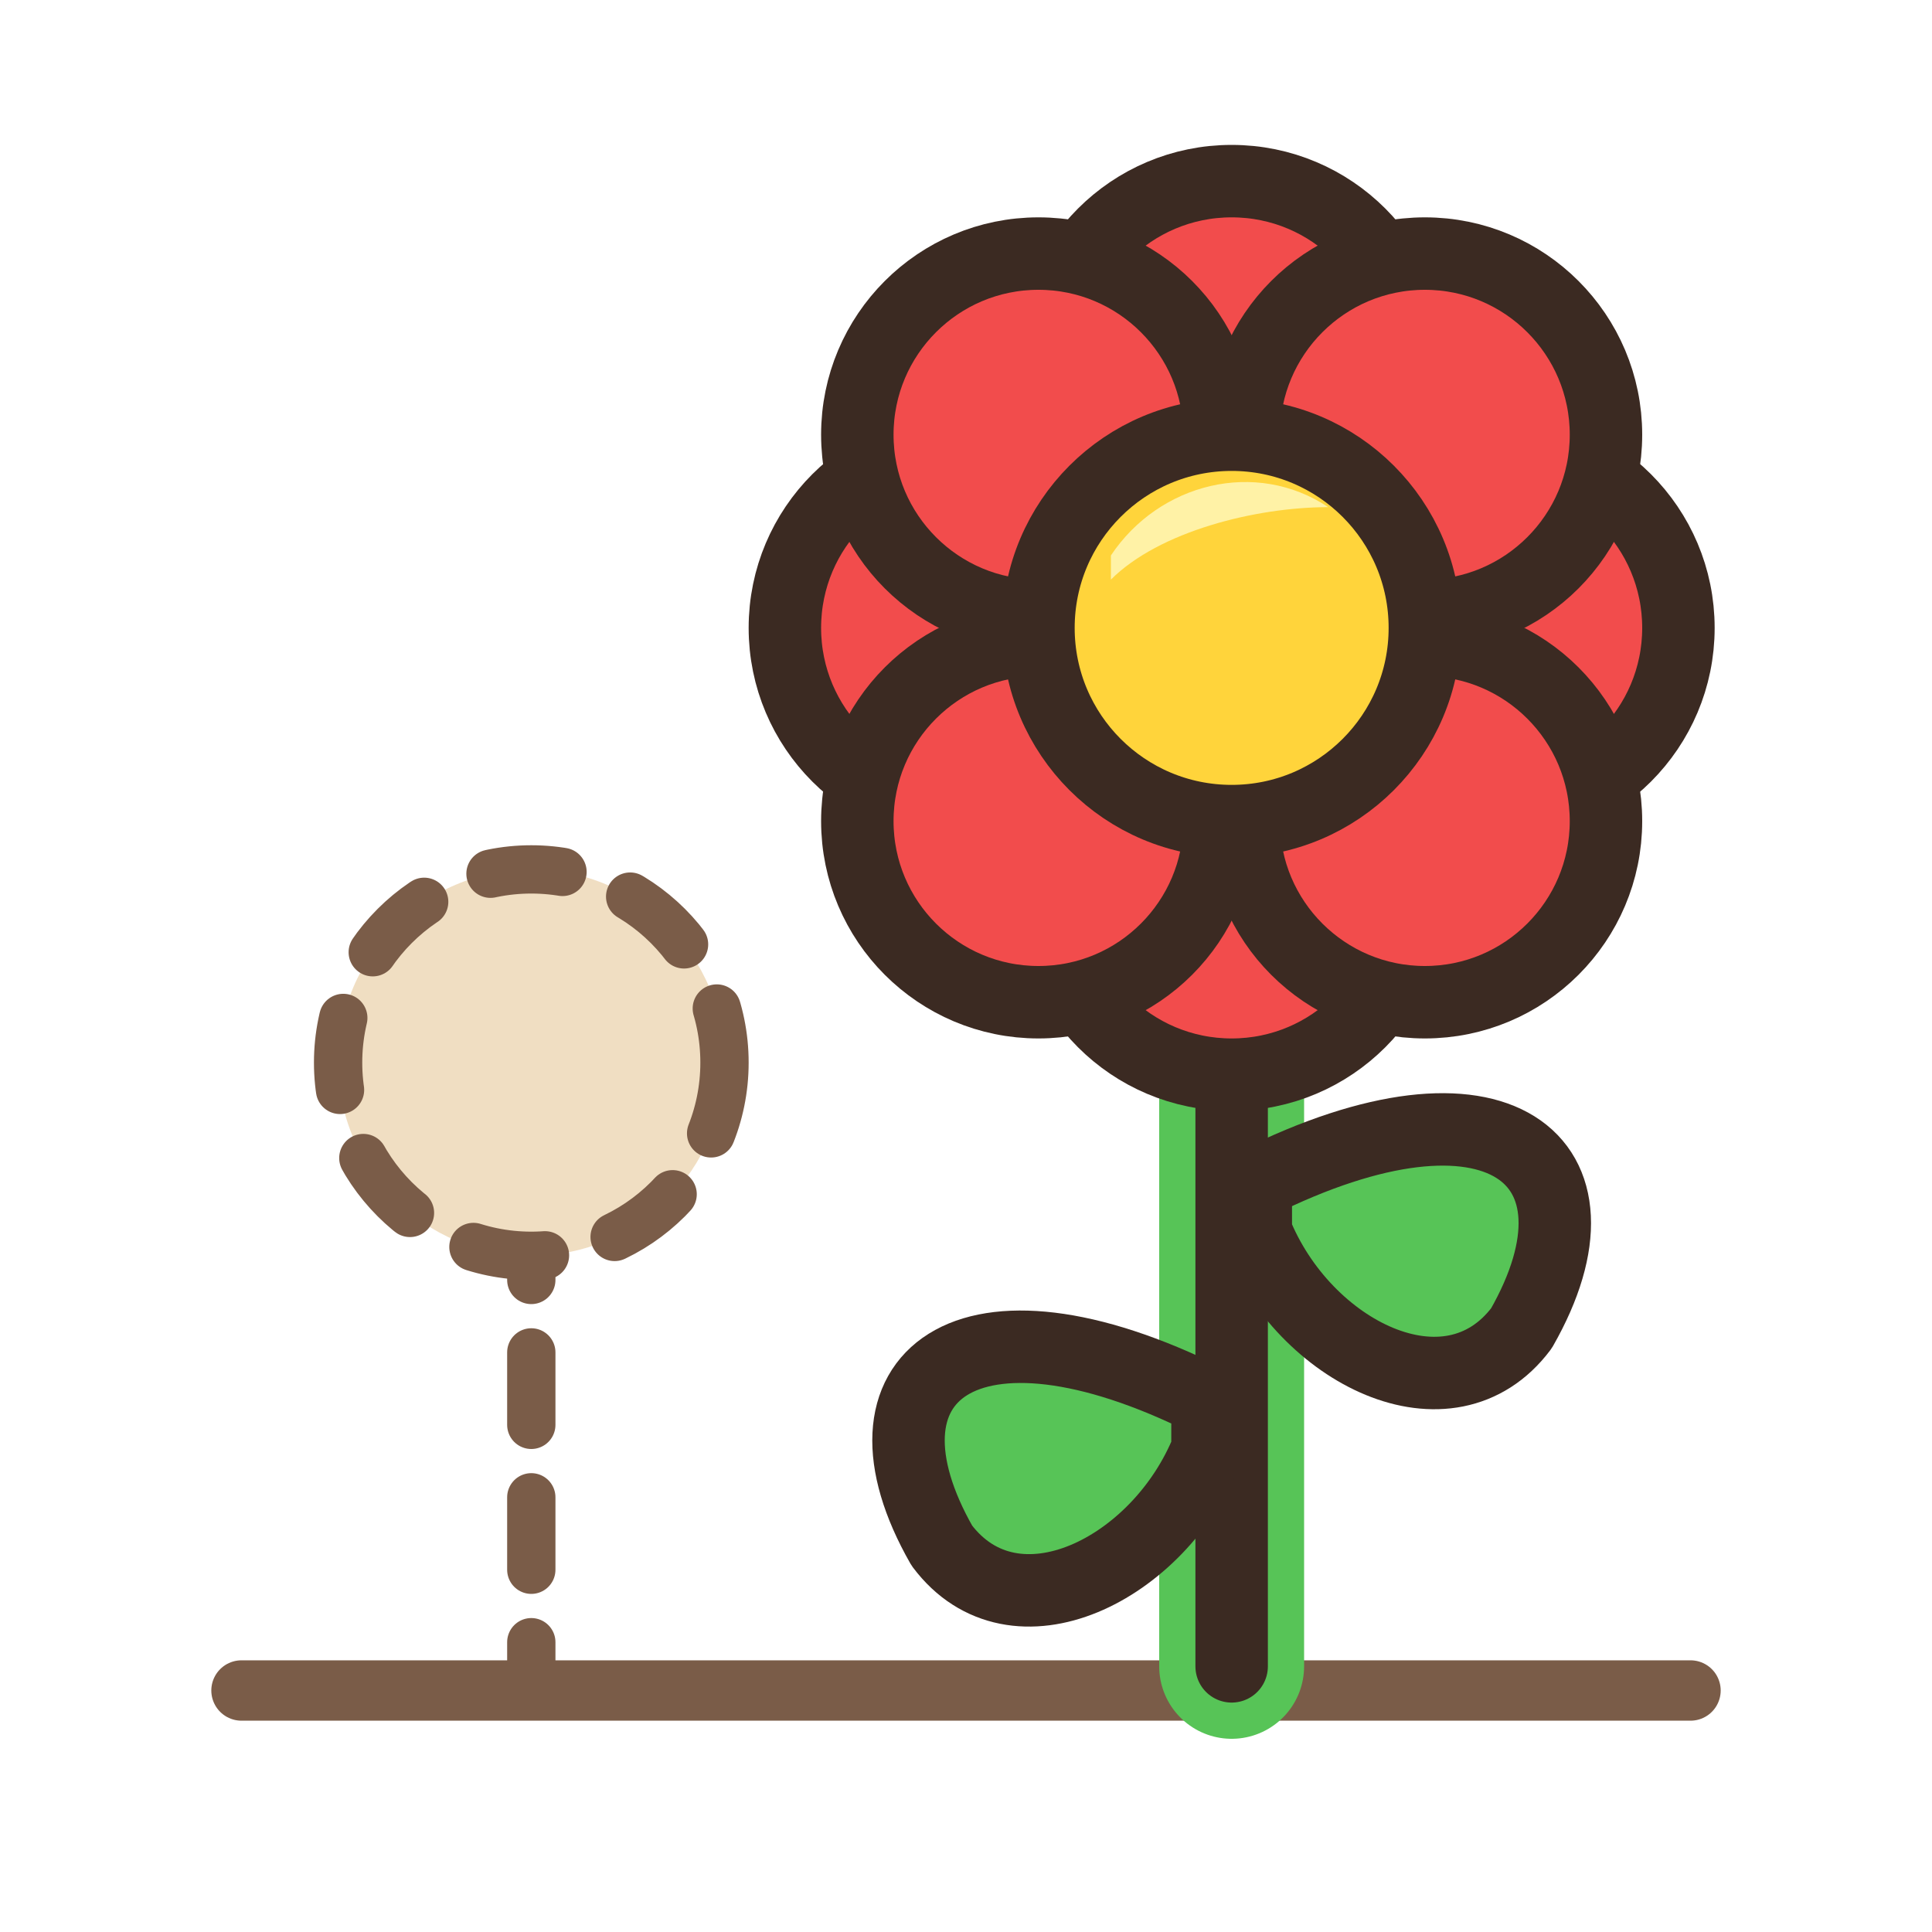
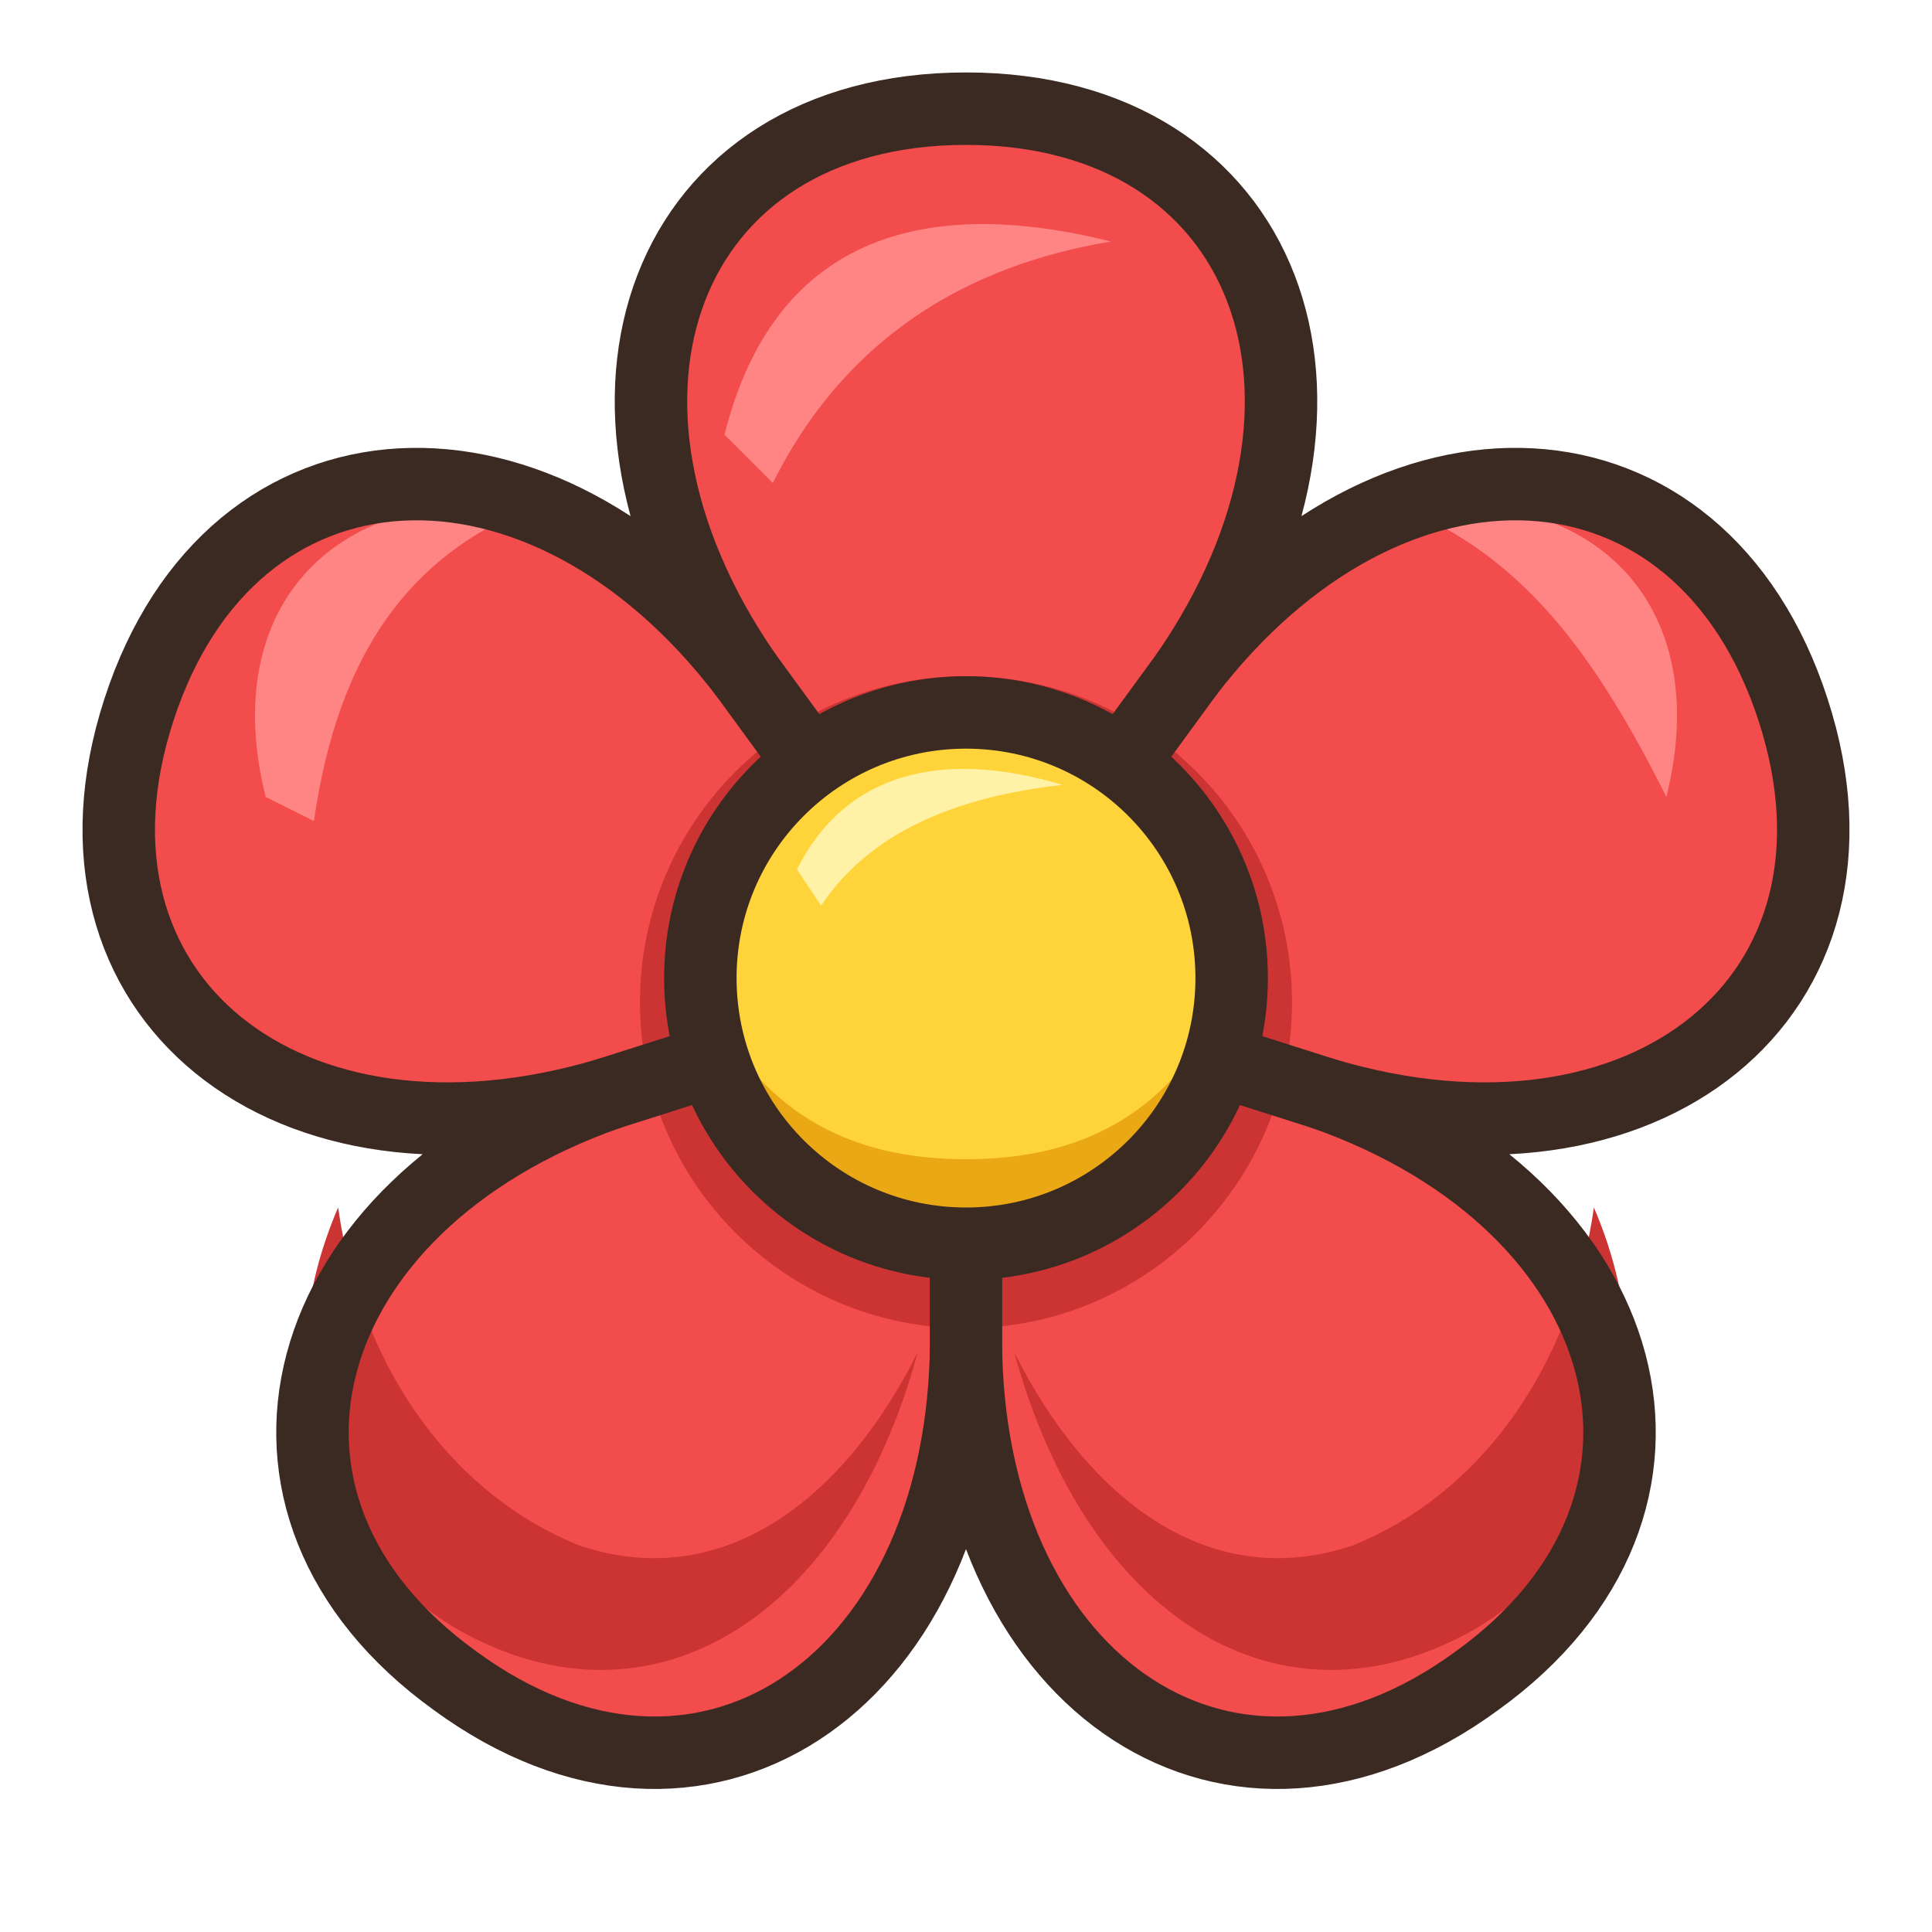
<svg xmlns="http://www.w3.org/2000/svg" viewBox="0 0 160 160" width="160" height="160">
-   <line x1="20" y1="140" x2="140" y2="140" stroke="#7A5C48" stroke-width="5" stroke-linecap="round" />
-   <g fill="#F0DEC2" stroke="#7A5C48" stroke-width="4" stroke-linecap="round" stroke-linejoin="round" stroke-dasharray="6 6">
-     <path d="M44 100 L44 138" />
-     <circle cx="44" cy="88" r="16" />
+   <path d="M61.7 55.8 C46.0 33.0 55.0 9.0 80.0 9.0 C105.0 9.0 114.0 33.0 98.3 55.8 C115.1 33.8 140.8 35.0 148.5 58.8 C156.2 82.5 136.2 98.5 109.7 90.6 C135.7 99.8 142.6 124.6 122.3 139.2 C102.1 154.0 80.7 139.8 80.0 112.2 C79.3 139.8 57.9 154.0 37.7 139.2 C17.4 124.6 24.3 99.8 50.3 90.6 C23.8 98.5 3.8 82.5 11.5 58.8 C19.2 35.0 44.9 33.8 61.7 55.8 Z" fill="#F24C4C" />
+   <path d="M84.0 112.0 C90.0 134.0 106.0 144.0 122.0 135.0 C134.0 128.0 138.0 114.0 132.0 100.0 C130.0 114.0 122.0 124.0 112.0 128.0 C100.0 132.0 90.0 124.0 84.0 112.0 Z" fill="#CC3333" />
+   <path d="M76.0 112.0 C70.0 134.0 54.0 144.0 38.0 135.0 C26.0 128.0 22.0 114.0 28.0 100.0 C30.0 114.0 38.0 124.0 48.0 128.0 C60.0 132.0 70.0 124.0 76.0 112.0 Z" fill="#CC3333" />
+   <circle cx="80" cy="83" r="27" fill="#CC3333" />
+   <path d="M60.0 36.0 C64.0 20.0 76.0 16.0 92.0 20.0 C80.0 22.0 70.0 28.0 64.0 40.0 Z" fill="#FF8585" />
+   <path d="M22.0 66.0 C18.0 50.0 28.0 40.0 44.0 42.0 C34.0 46.0 28.0 54.0 26.0 68.0 Z" fill="#FF8585" />
+   <path d="M116.0 42.0 C132.0 40.0 142.0 50.0 138.0 66.0 C132.0 54.0 126.0 46.0 116.0 42.0 Z" fill="#FF8585" />
+   <g fill="none" stroke="#3B2A22" stroke-width="6" stroke-linecap="round" stroke-linejoin="round">
+     <path d="M61.7 55.8 C46.0 33.0 55.0 9.0 80.0 9.0 C105.0 9.0 114.0 33.0 98.3 55.8 C115.1 33.8 140.8 35.0 148.5 58.8 C156.2 82.5 136.2 98.5 109.7 90.6 C135.7 99.8 142.6 124.6 122.3 139.2 C102.1 154.0 80.7 139.8 80.0 112.2 C79.3 139.8 57.9 154.0 37.7 139.2 C17.4 124.6 24.3 99.8 50.3 90.6 C23.8 98.5 3.8 82.5 11.5 58.8 C19.2 35.0 44.9 33.8 61.7 55.8 Z" />
+     <path d="M61.7 55.8 L67.1 63.2 M98.3 55.8 L92.9 63.2 M109.7 90.6 L100.9 87.8 M80.0 112.2 L80.0 103.0 M50.3 90.6 L59.1 87.8" />
  </g>
-   <g stroke="#3B2A22" stroke-width="6" stroke-linecap="round" stroke-linejoin="round">
-     <path d="M102 64 L102 138" stroke="#57C457" stroke-width="12" />
-     <path d="M102 64 L102 138" fill="none" />
-     <path d="M100 116 C80 106 70 114 78 128 C84 136 96 130 100 120 Z" fill="#57C457" />
-     <path d="M104 98 C124 88 134 96 126 110 C120 118 108 112 104 102 Z" fill="#57C457" />
-     <circle cx="102" cy="30" r="15" fill="#F24C4C" />
-     <circle cx="102" cy="74" r="15" fill="#F24C4C" />
-     <circle cx="80" cy="52" r="15" fill="#F24C4C" />
-     <circle cx="124" cy="52" r="15" fill="#F24C4C" />
-     <circle cx="86" cy="36" r="15" fill="#F24C4C" />
-     <circle cx="118" cy="36" r="15" fill="#F24C4C" />
-     <circle cx="86" cy="68" r="15" fill="#F24C4C" />
-     <circle cx="118" cy="68" r="15" fill="#F24C4C" />
-     <circle cx="102" cy="52" r="16" fill="#FFD43B" />
-     <path d="M92 46 C96 40 104 38 110 42 C104 42 96 44 92 48 Z" fill="#FFF2A6" stroke="none" />
-   </g>
+   <circle cx="80" cy="81" r="22" fill="#FFD43B" />
+   <path d="M61.0 87.0 C65.0 98.0 72.0 102.0 80.0 102.0 C88.0 102.0 95.0 98.0 99.0 87.0 C94.0 94.0 87.0 96.0 80.0 96.0 C73.0 96.0 66.0 94.0 61.0 87.0 Z" fill="#EAA814" />
+   <path d="M66.0 72.0 C70.0 64.0 78.0 62.0 88.0 65.0 C79.0 66.0 72.0 69.0 68.0 75.0 Z" fill="#FFF2A6" />
+   <circle cx="80" cy="81" r="22" fill="none" stroke="#3B2A22" stroke-width="6" stroke-linecap="round" stroke-linejoin="round" />
</svg>
